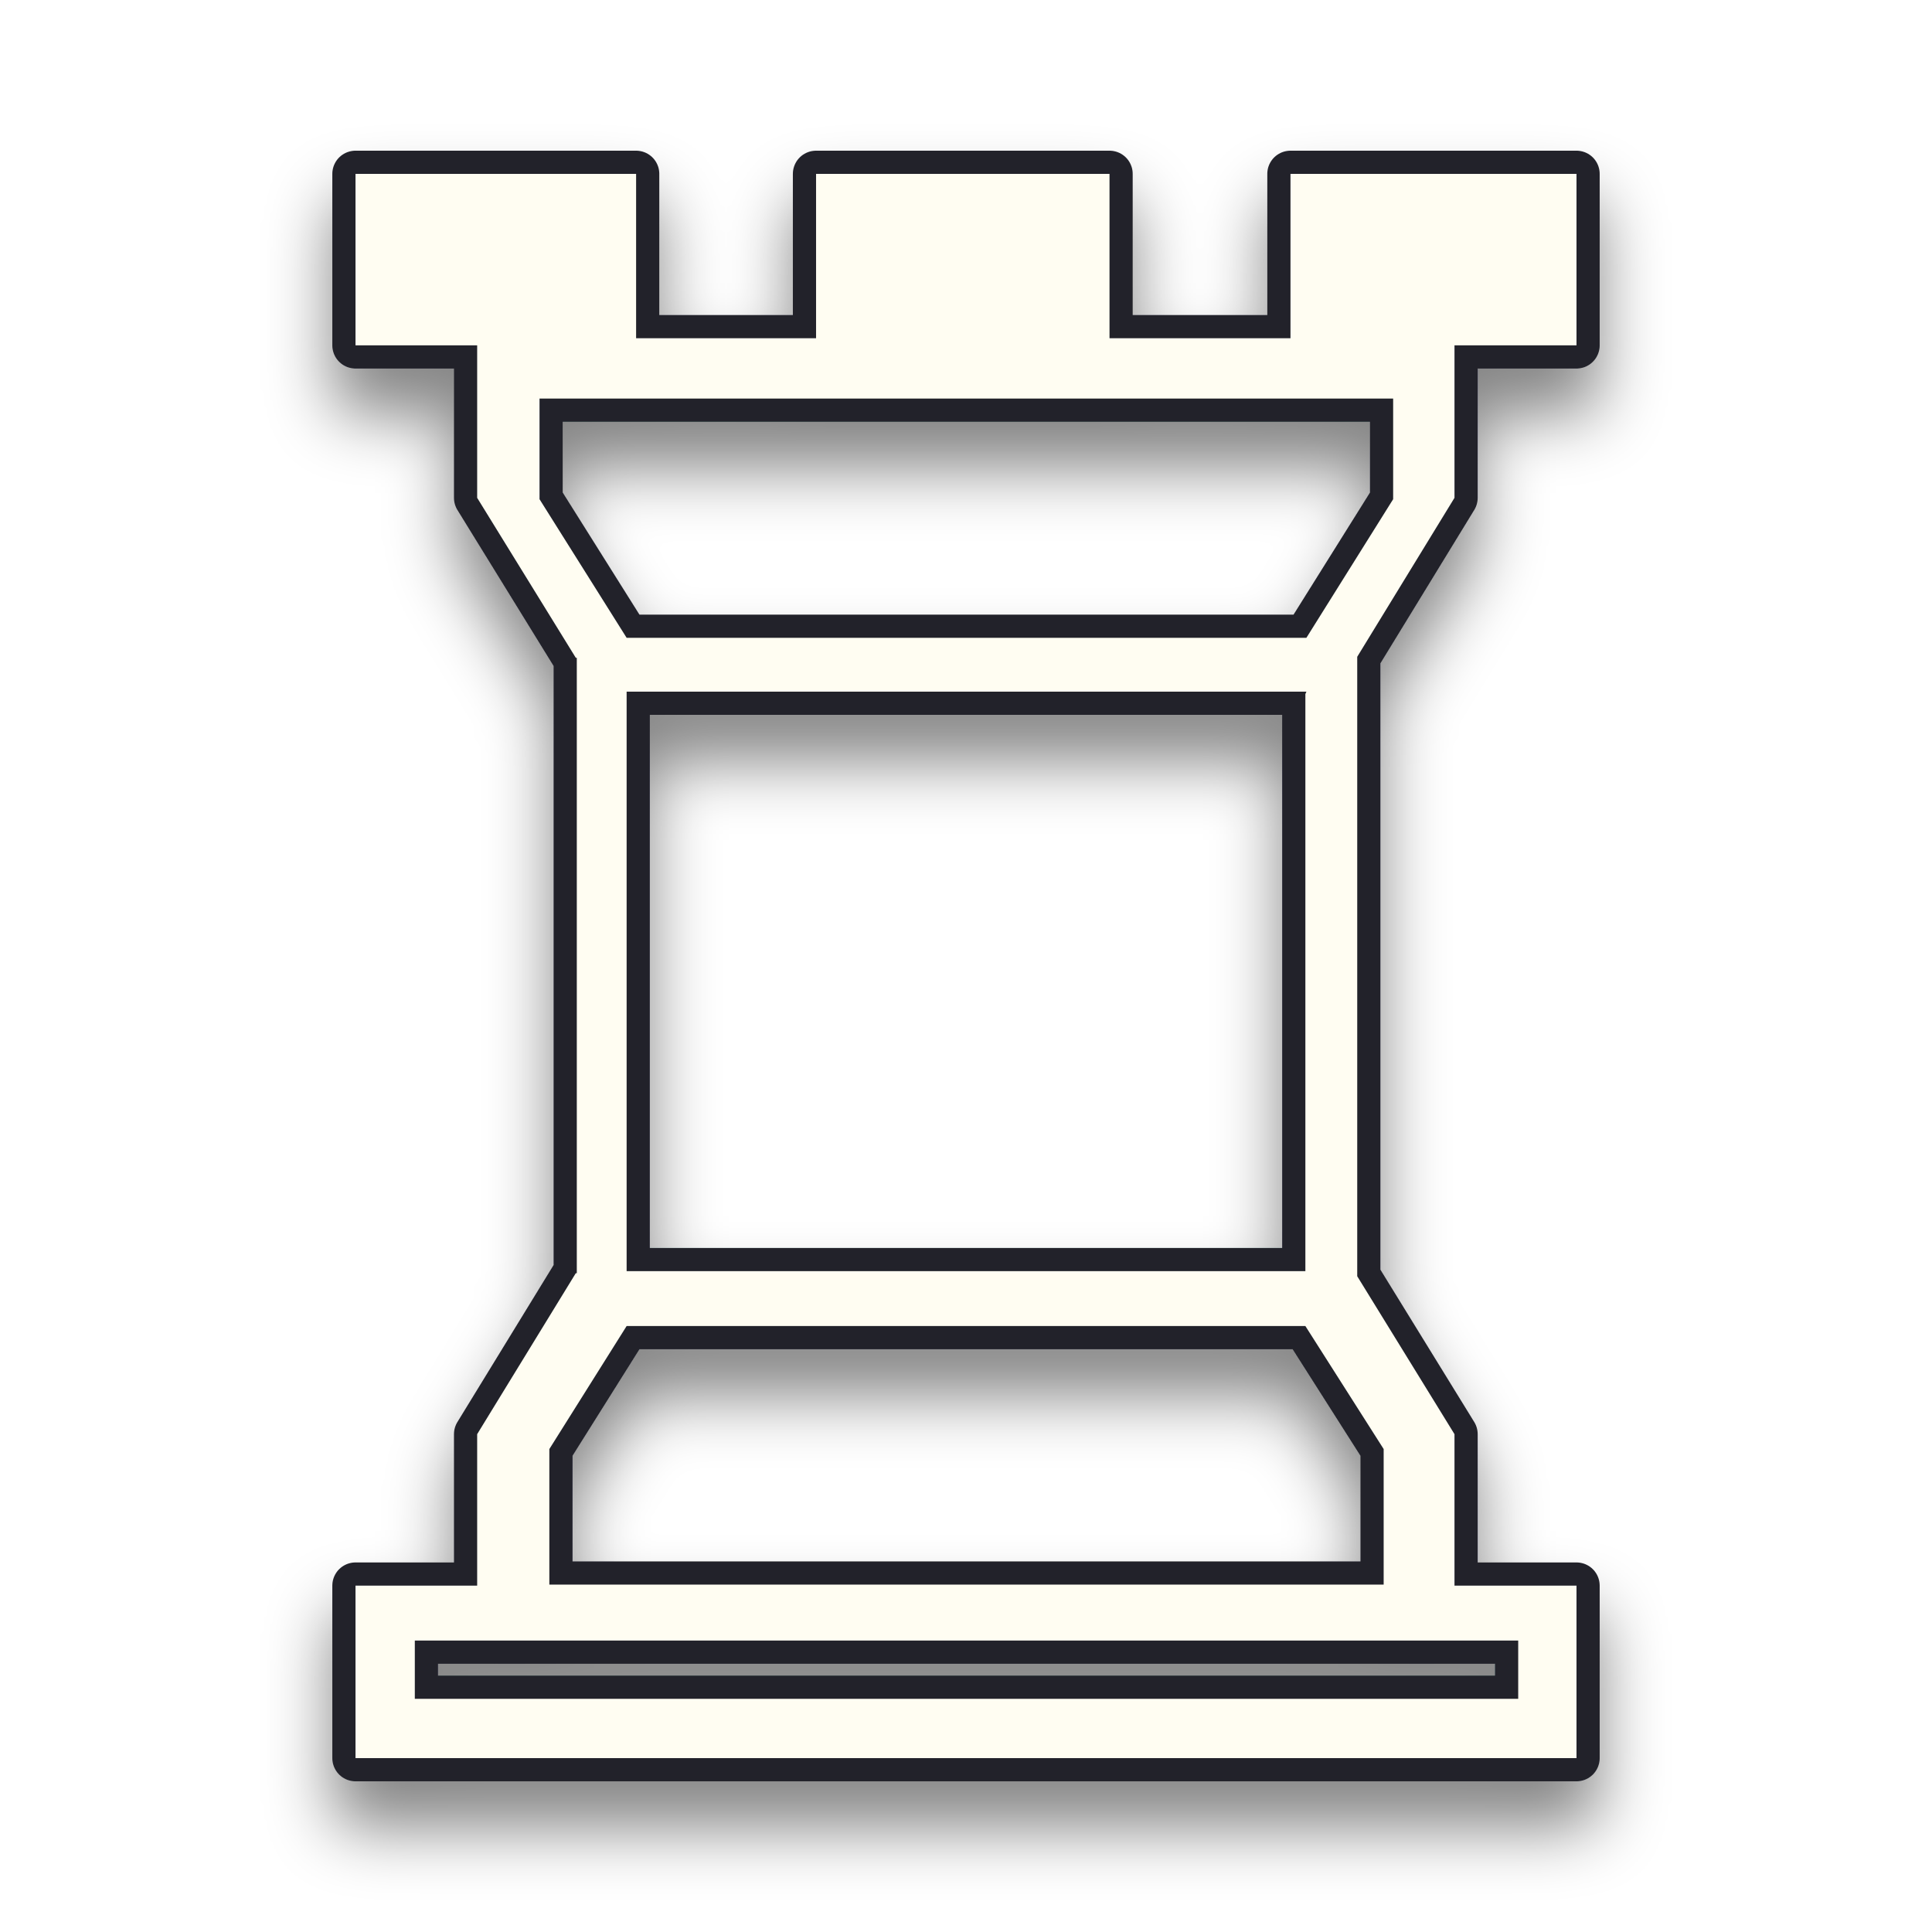
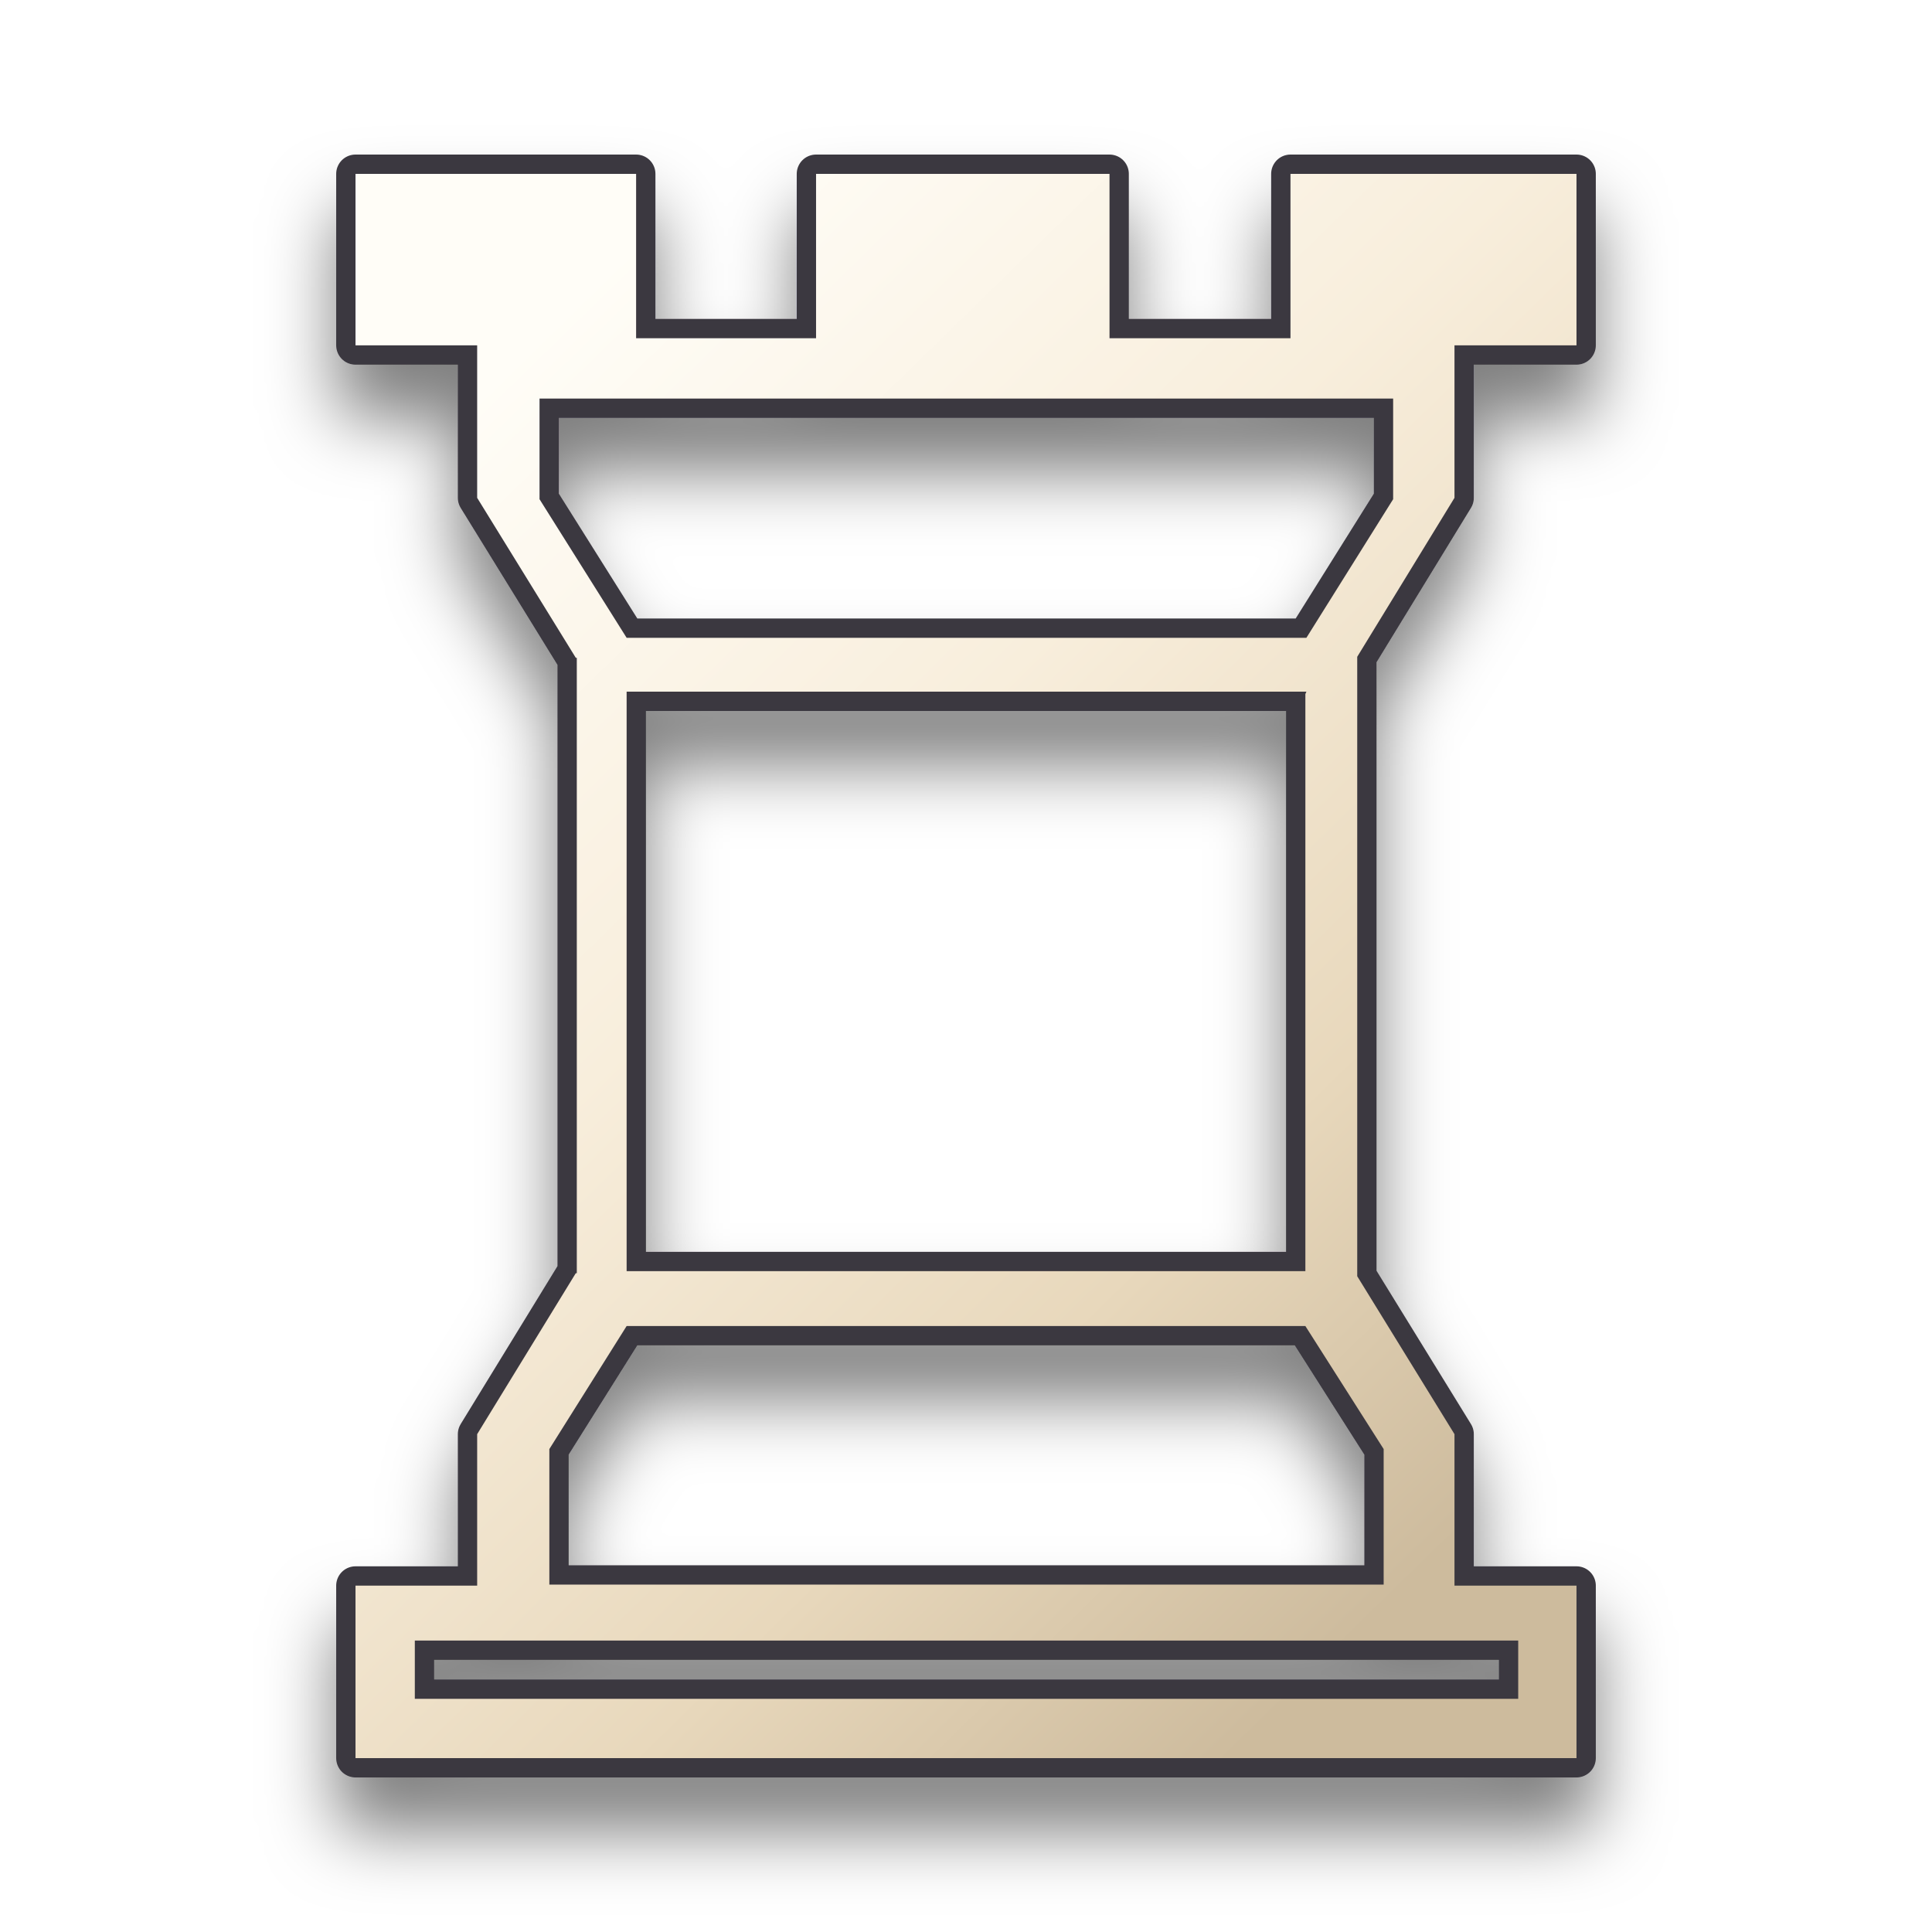
<svg xmlns="http://www.w3.org/2000/svg" viewBox="0 0 100 100" role="img" aria-hidden="true">
  <defs>
-     <filter id="s" x="-30%" y="-30%" width="160%" height="170%">
-       <feDropShadow dx="0" dy="2.4" stdDeviation="1.7" flood-color="#000000" flood-opacity=".48" />
+     <linearGradient id="pieceFill" x1="18%" y1="8%" x2="82%" y2="92%">
+       <stop offset="0%" stop-color="#fffdf7" />
+       <stop offset="38%" stop-color="#f8eedc" />
+       <stop offset="72%" stop-color="#e8d8bc" />
+       <stop offset="100%" stop-color="#cdbb9d" />
+     </linearGradient>
+     <filter id="s" x="-35%" y="-35%" width="170%" height="180%">
+       <feDropShadow dx="0" dy="2.8" stdDeviation="1.8" flood-color="#000000" flood-opacity=".50" />
    </filter>
  </defs>
-   <path d="M42.239,9.000 L57.428,9.000 L57.428,17.507 L66.795,17.507 L66.795,9.000 L81.599,9.000 L81.599,17.875 L75.284,17.875 L75.284,25.768 L70.250,33.995 L70.250,66.058 L75.284,74.232 L75.284,82.072 L81.599,82.072 L81.599,91.000 L18.401,91.000 L18.401,82.072 L24.698,82.072 L24.698,74.232 L29.803,65.900 L29.855,65.900 L29.855,34.047 L29.803,34.047 L24.698,25.768 L24.698,17.875 L18.401,17.875 L18.401,9.000 L32.925,9.000 L32.925,17.507 L42.239,17.507 L42.239,9.000 Z M78.582,87.930 L78.582,84.914 L21.471,84.914 L21.471,87.930 L78.582,87.930 Z M67.619,33.012 L72.109,25.839 L72.109,20.629 L27.926,20.629 L27.926,25.839 L32.434,33.012 L67.619,33.012 Z M32.434,68.636 L28.434,75.003 L28.434,82.019 L71.618,82.019 L71.618,75.003 L67.566,68.636 L32.434,68.636 Z M67.566,65.795 L67.566,35.924 L67.619,35.801 L32.434,35.801 L32.434,65.795 L67.566,65.795 Z" fill="#fffdf2" stroke="#20222a" stroke-width="2.4" stroke-linejoin="round" paint-order="stroke fill" filter="url(#s)" />
+   <path d="M42.239,9.000 L57.428,9.000 L57.428,17.507 L66.795,17.507 L66.795,9.000 L81.599,9.000 L81.599,17.875 L75.284,17.875 L75.284,25.768 L70.250,33.995 L70.250,66.058 L75.284,74.232 L75.284,82.072 L81.599,82.072 L81.599,91.000 L18.401,91.000 L18.401,82.072 L24.698,82.072 L24.698,74.232 L29.803,65.900 L29.855,65.900 L29.855,34.047 L29.803,34.047 L24.698,25.768 L24.698,17.875 L18.401,17.875 L18.401,9.000 L32.925,9.000 L32.925,17.507 L42.239,17.507 L42.239,9.000 Z M78.582,87.930 L78.582,84.914 L21.471,84.914 L21.471,87.930 L78.582,87.930 Z M67.619,33.012 L72.109,25.839 L72.109,20.629 L27.926,20.629 L27.926,25.839 L32.434,33.012 L67.619,33.012 Z M32.434,68.636 L28.434,75.003 L28.434,82.019 L71.618,82.019 L71.618,75.003 L67.566,68.636 L32.434,68.636 Z M67.566,65.795 L67.566,35.924 L67.619,35.801 L32.434,35.801 L32.434,65.795 L67.566,65.795 Z" fill="url(#pieceFill)" stroke="#3b3840" stroke-width="2.0" stroke-linejoin="round" paint-order="stroke fill" filter="url(#s)" />
</svg>
